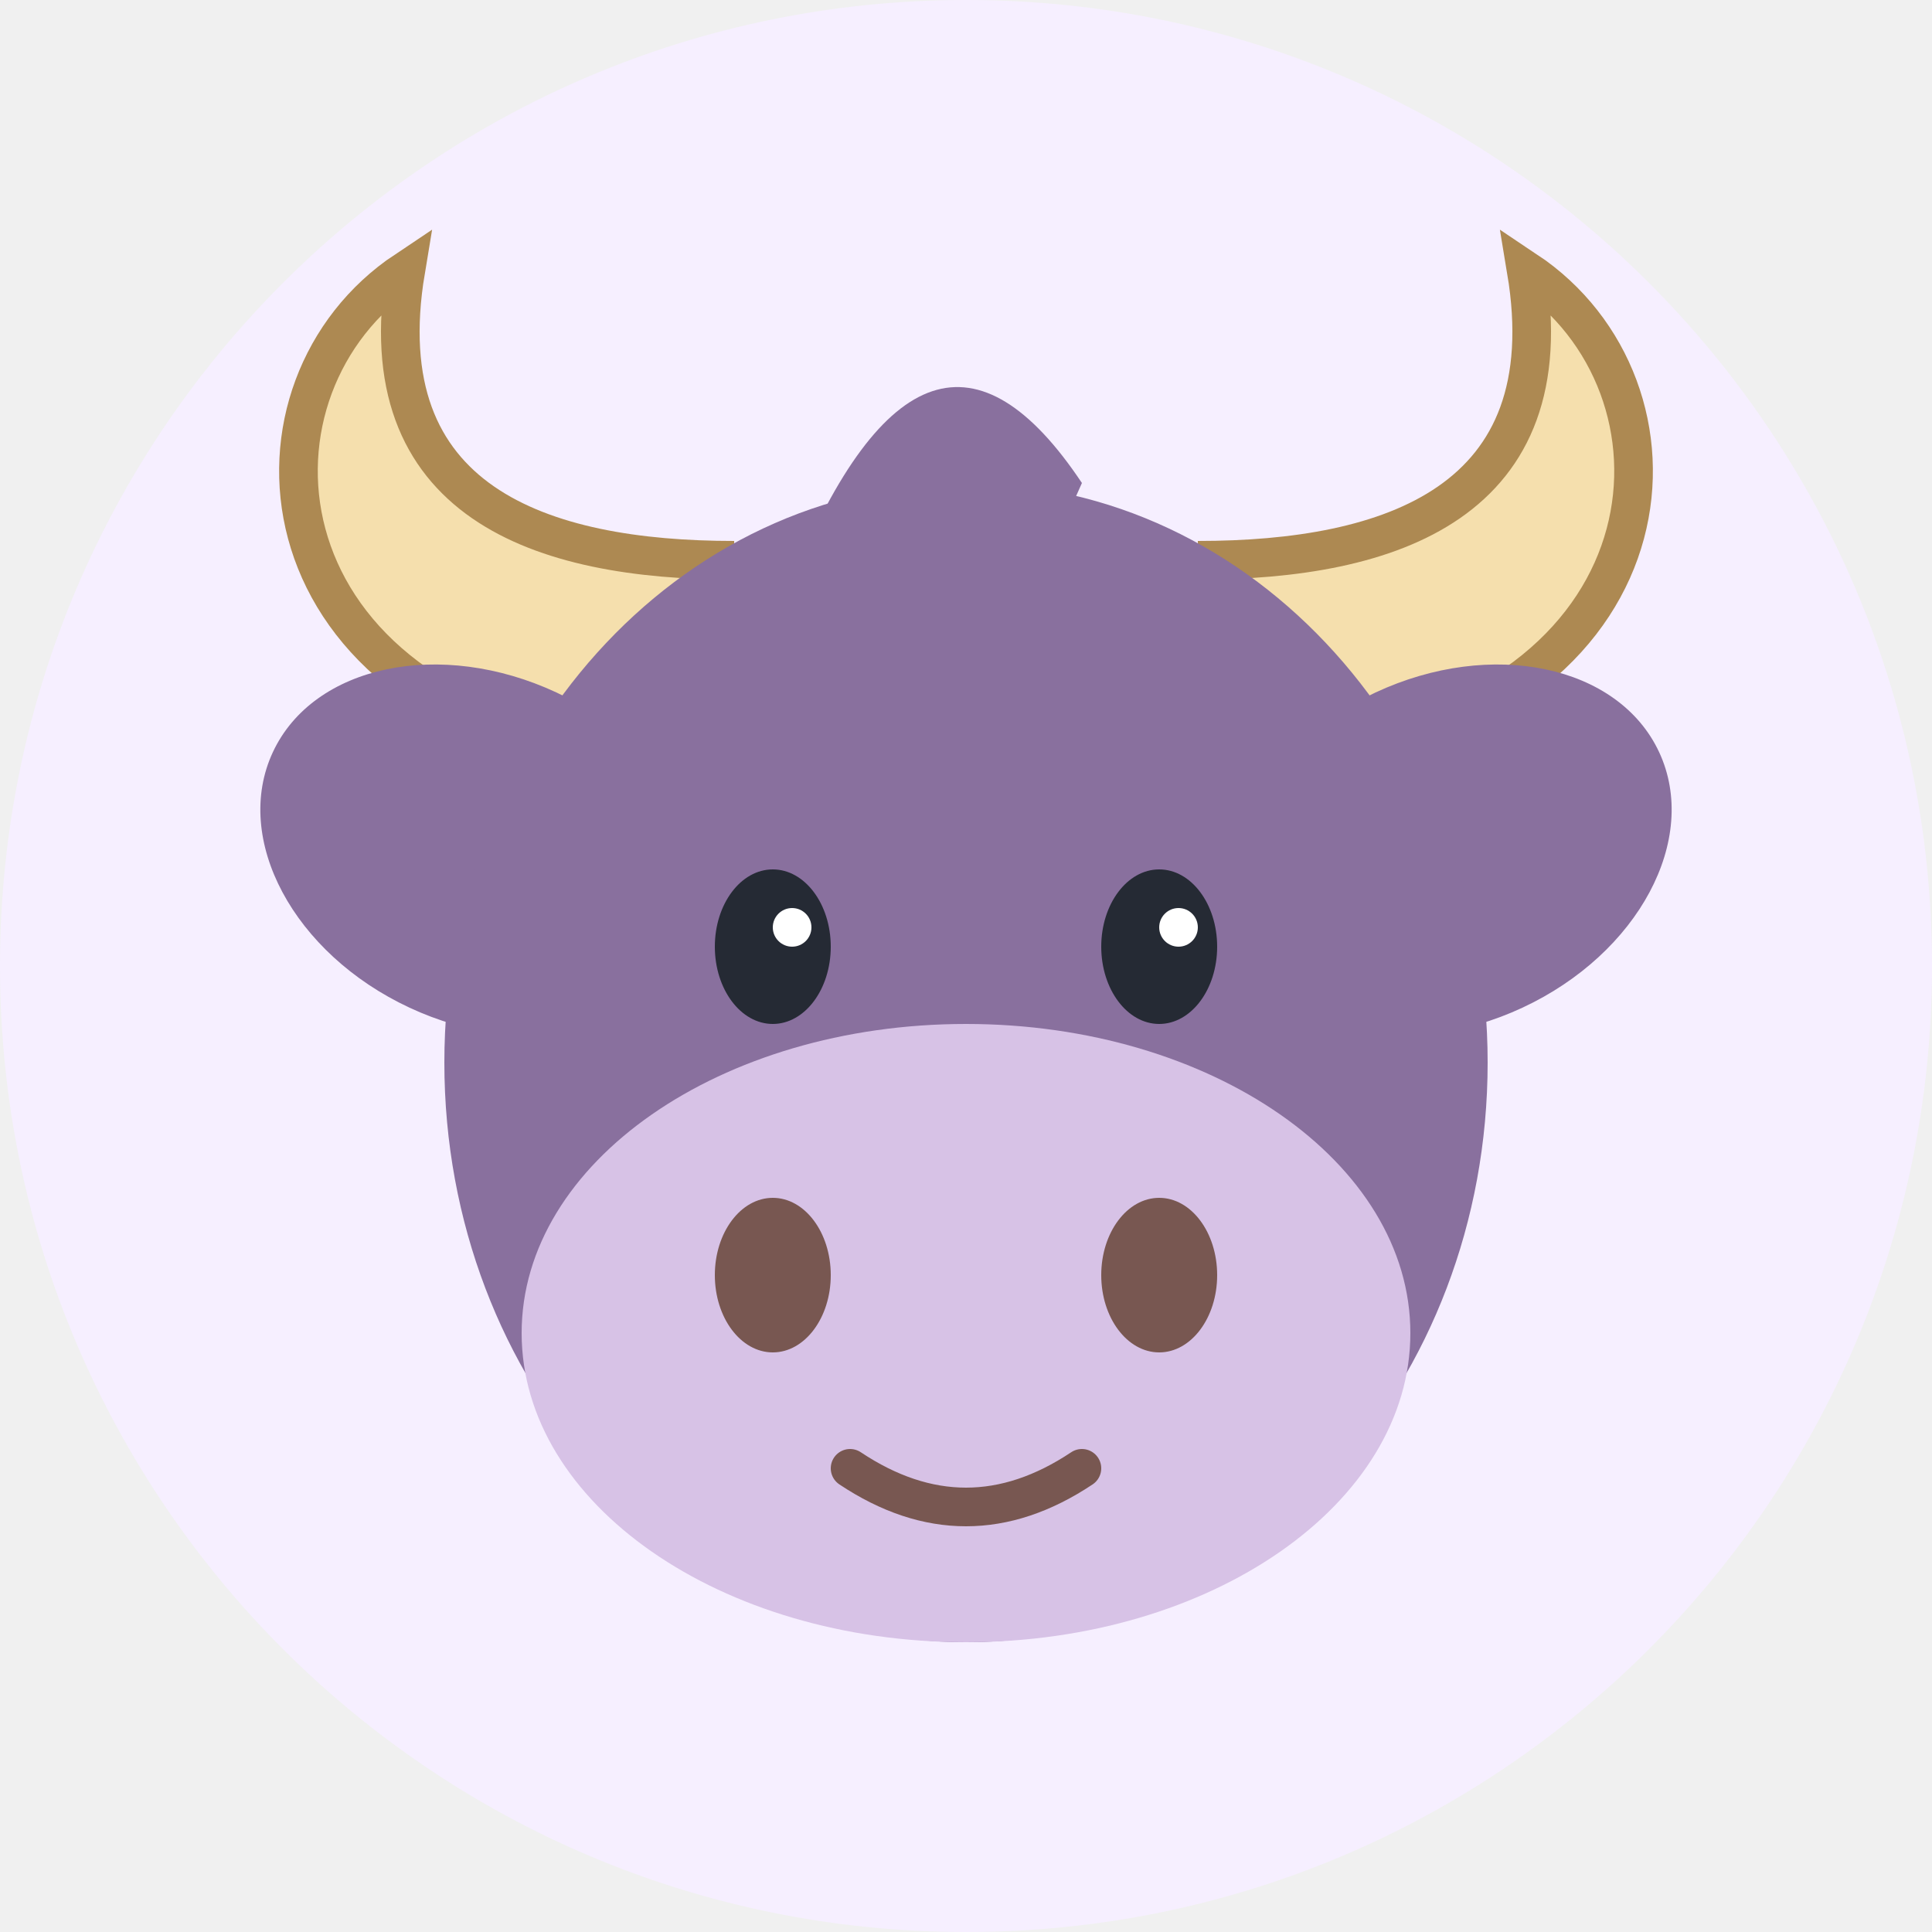
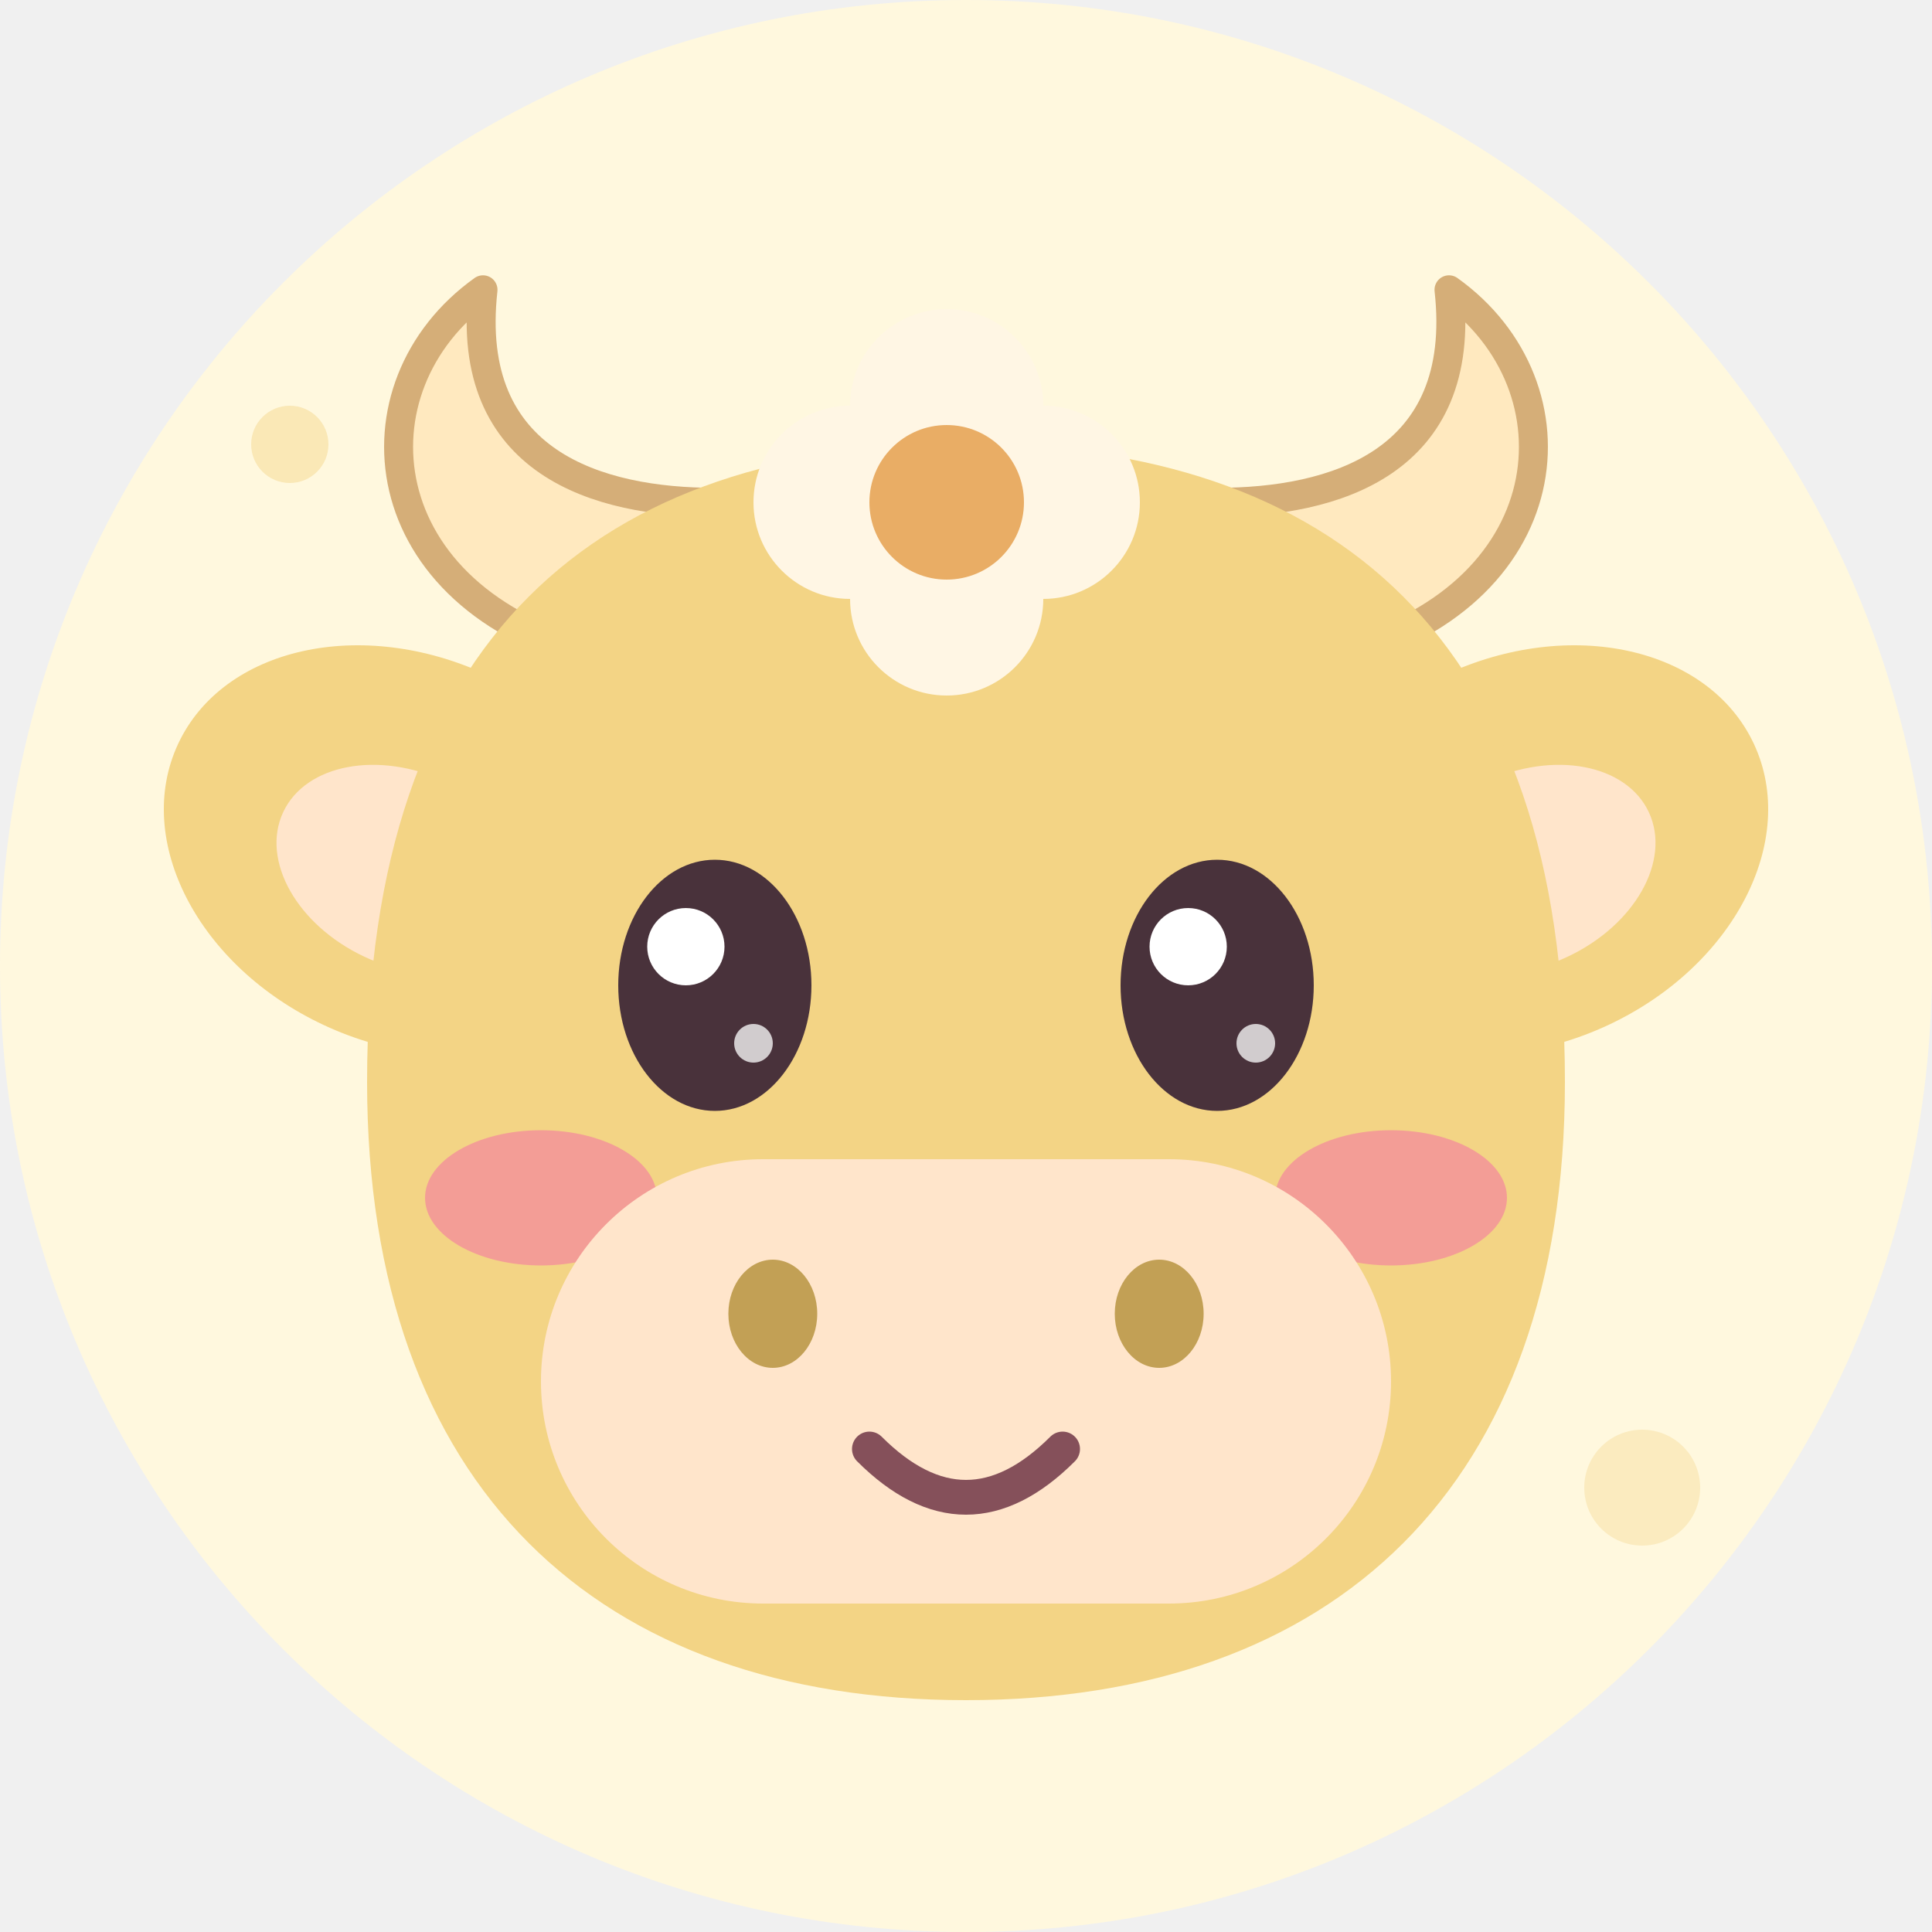
- <svg xmlns="http://www.w3.org/2000/svg" viewBox="0 0 100 100" role="img" aria-label="牛主题头像">
-   <rect width="100" height="100" rx="50" fill="#f6efff" />
-   <path d="M31 39C13 36 12 20 21 14c-2 12 7 15 17 15M69 39c18-3 19-19 10-25 2 12-7 15-17 15" fill="#f5dfad" stroke="#ad8952" stroke-width="2" />
-   <ellipse cx="25" cy="44" rx="12" ry="9" transform="rotate(25 25 44)" fill="#89709e" />
-   <ellipse cx="75" cy="44" rx="12" ry="9" transform="rotate(-25 75 44)" fill="#89709e" />
-   <ellipse cx="50" cy="55" rx="27" ry="30" fill="#89709e" />
-   <path d="M41 30q7-17 15-5l-4 9" fill="#89709e" />
-   <ellipse cx="40" cy="49" rx="3" ry="4" fill="#252a34" />
-   <ellipse cx="60" cy="49" rx="3" ry="4" fill="#252a34" />
-   <circle cx="41" cy="48" r="1" fill="white" />
-   <circle cx="61" cy="48" r="1" fill="white" />
-   <ellipse cx="50" cy="69" rx="23" ry="16" fill="#d7c2e6" />
-   <ellipse cx="40" cy="66" rx="3" ry="4" fill="#785751" />
-   <ellipse cx="60" cy="66" rx="3" ry="4" fill="#785751" />
-   <path d="M44 76q6 4 12 0" fill="none" stroke="#785751" stroke-width="2" stroke-linecap="round" />
+ <svg xmlns="http://www.w3.org/2000/svg" viewBox="0 0 100 100" role="img" aria-label="可爱小牛头像">
+   <circle cx="50" cy="50" r="50" fill="#FFF8DE" />
+   <circle cx="15" cy="23" r="2" fill="#F3D485" opacity=".45" />
+   <circle cx="85" cy="77" r="3" fill="#F3D485" opacity=".35" />
+   <path d="M31 34C19 31 18 20 25 15c-1 9 6 11 12 11M69 34c12-3 13-14 6-19 1 9-6 11-12 11" fill="#FFE9BF" stroke="#D5AE78" stroke-width="1.5" stroke-linejoin="round" />
+   <ellipse cx="21" cy="44" rx="13" ry="10" transform="rotate(25 21 44)" fill="#F3D485" />
+   <ellipse cx="79" cy="44" rx="13" ry="10" transform="rotate(-25 79 44)" fill="#F3D485" />
+   <ellipse cx="21" cy="45" rx="7" ry="5" transform="rotate(25 21 45)" fill="#FFE5CB" />
+   <ellipse cx="79" cy="45" rx="7" ry="5" transform="rotate(-25 79 45)" fill="#FFE5CB" />
+   <path d="M19 56c0-23 12-33 31-33s31 10 31 33c0 21-12 32-31 32S19 77 19 56" fill="#F3D485" />
+   <g fill="#FFF6E4">
+     <circle cx="49" cy="21" r="5" />
+     <circle cx="44" cy="26" r="5" />
+     <circle cx="54" cy="26" r="5" />
+     <circle cx="49" cy="31" r="5" />
+   </g>
+   <circle cx="49" cy="26" r="4" fill="#E9AD65" />
+   <ellipse cx="37" cy="51" rx="5" ry="6.5" fill="#49323B" />
+   <ellipse cx="63" cy="51" rx="5" ry="6.5" fill="#49323B" />
+   <circle cx="35.5" cy="49" r="2" fill="#fff" />
+   <circle cx="61.5" cy="49" r="2" fill="#fff" />
+   <circle cx="39" cy="54" r="1" fill="#fff" opacity=".75" />
+   <circle cx="65" cy="54" r="1" fill="#fff" opacity=".75" />
+   <ellipse cx="28" cy="62" rx="6" ry="3.5" fill="#F4869C" opacity=".7" />
+   <ellipse cx="72" cy="62" rx="6" ry="3.5" fill="#F4869C" opacity=".7" />
+   <rect x="28" y="60" width="44" height="23" rx="11.5" fill="#FFE5CB" />
+   <ellipse cx="40" cy="68" rx="2.3" ry="2.8" fill="#C2A055" />
+   <ellipse cx="60" cy="68" rx="2.3" ry="2.8" fill="#C2A055" />
+   <path d="M45 75q5 5 10 0" fill="none" stroke="#85505A" stroke-width="1.8" stroke-linecap="round" />
</svg>
